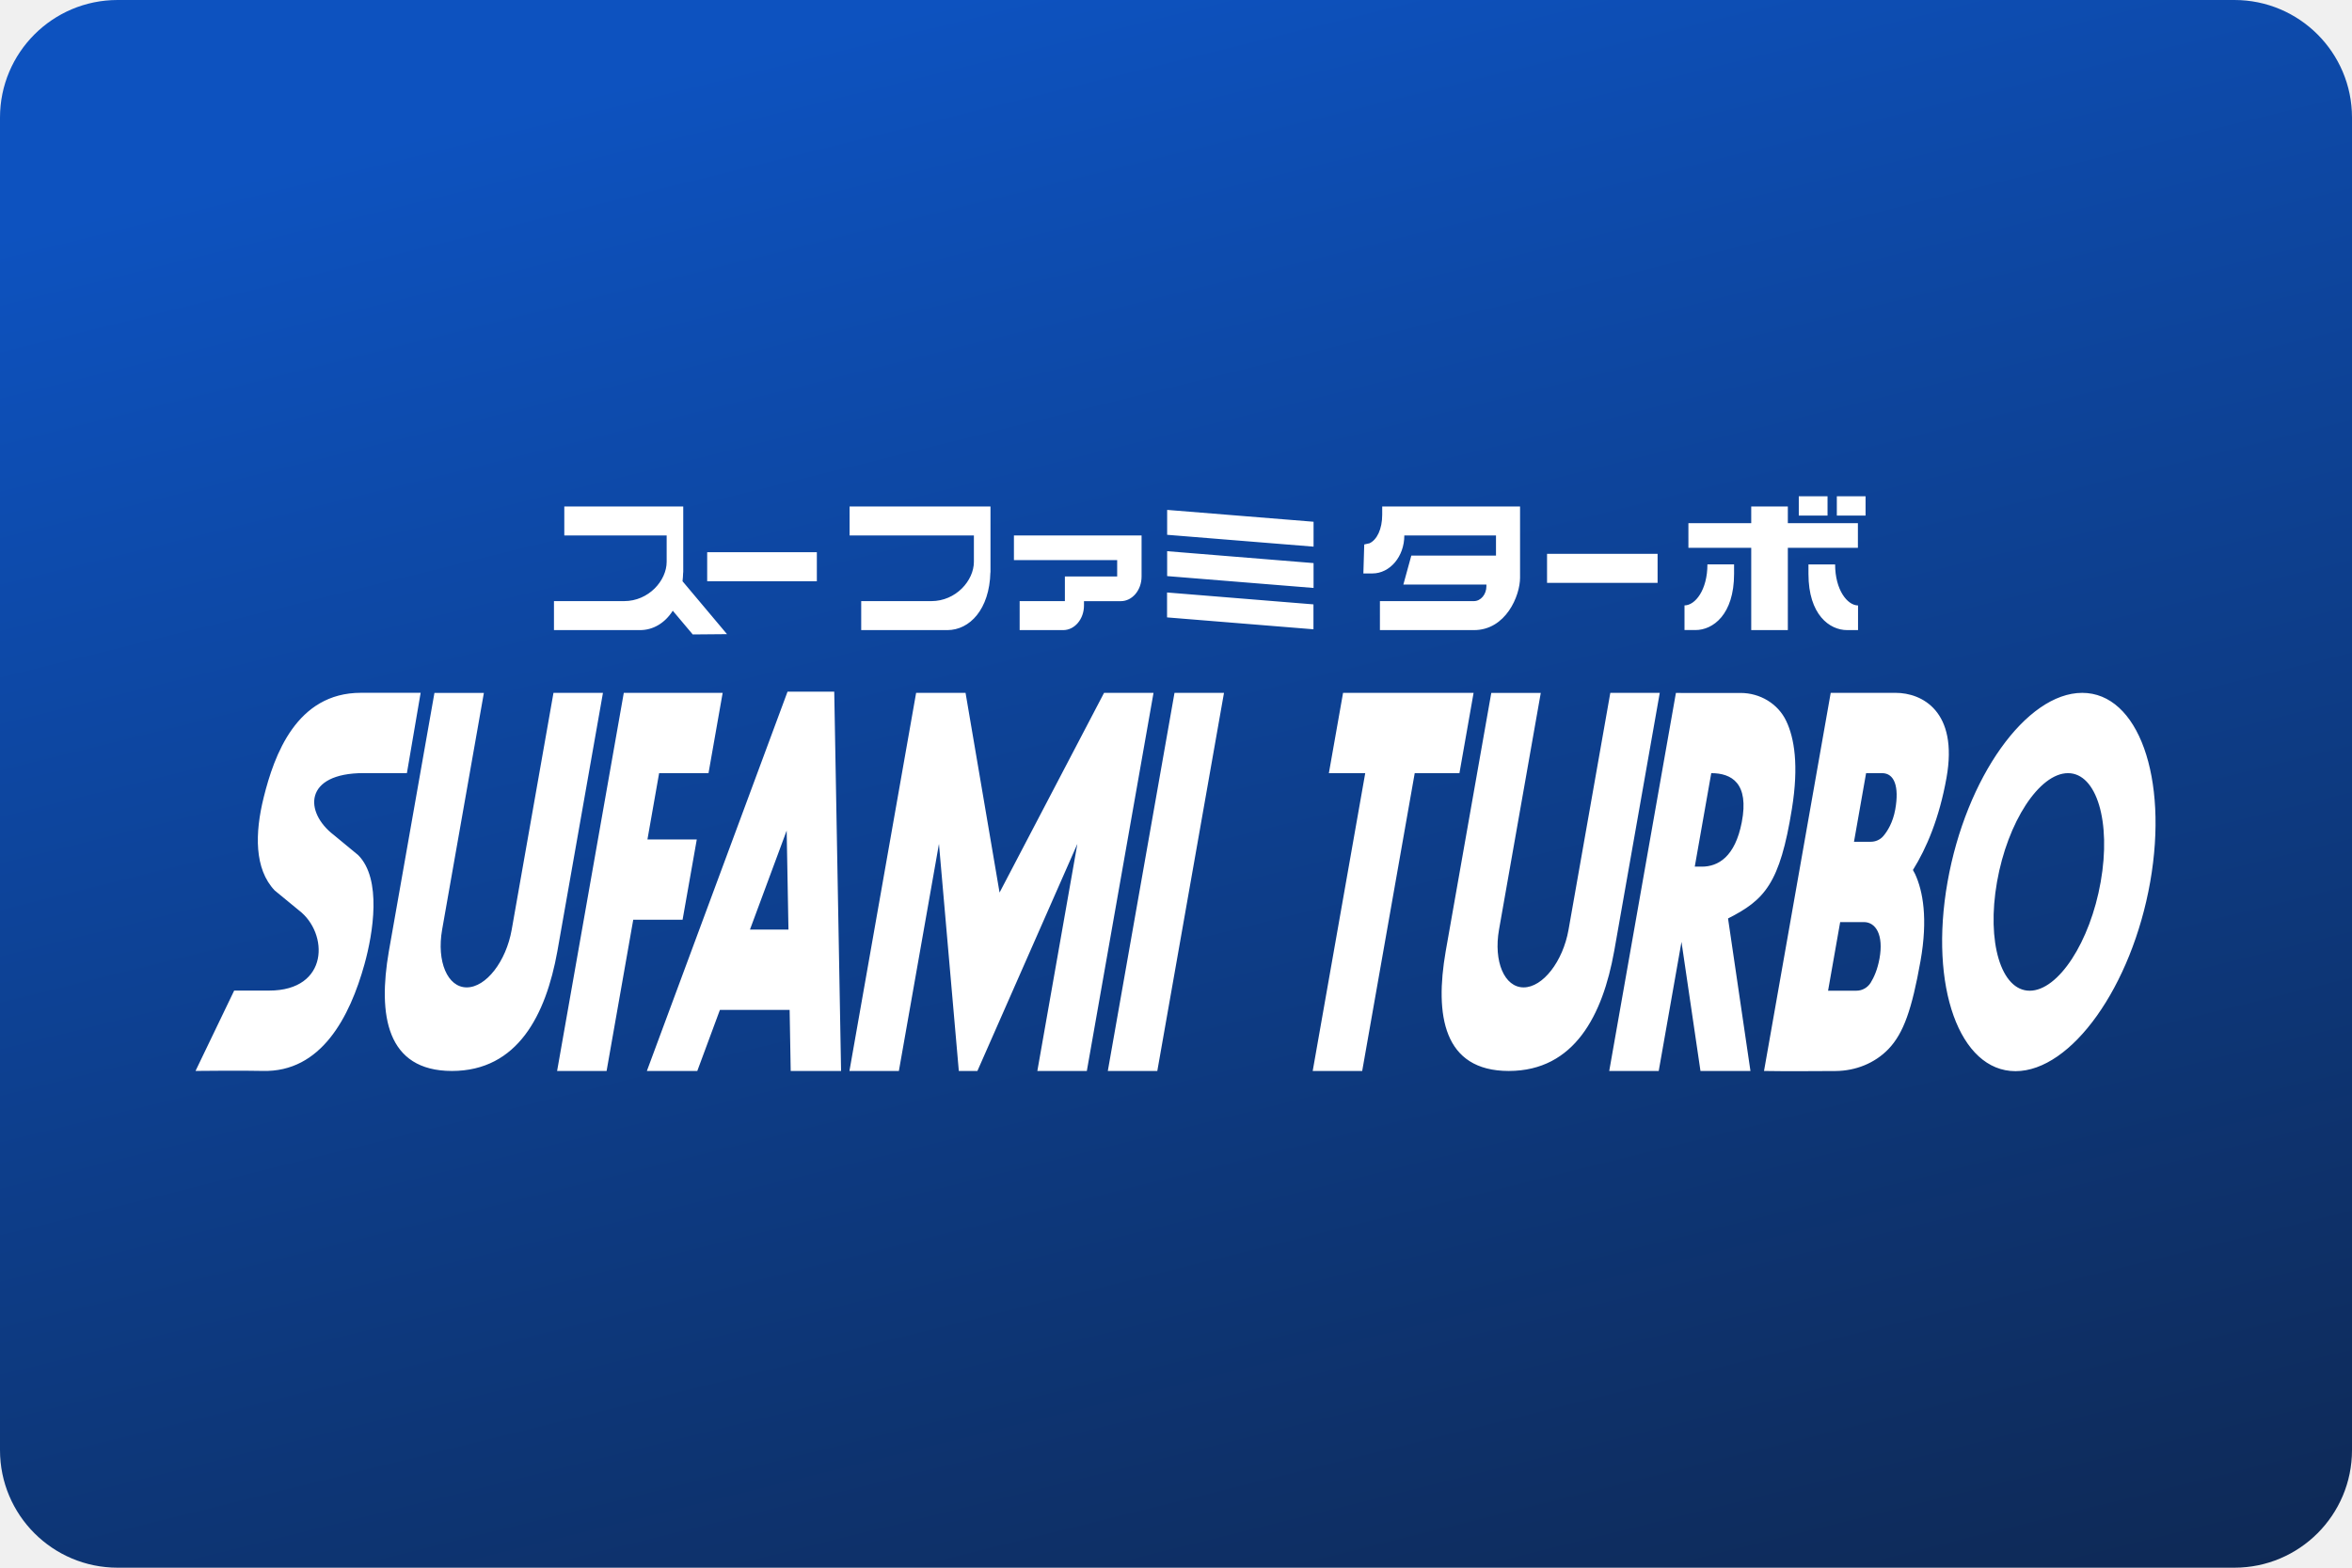
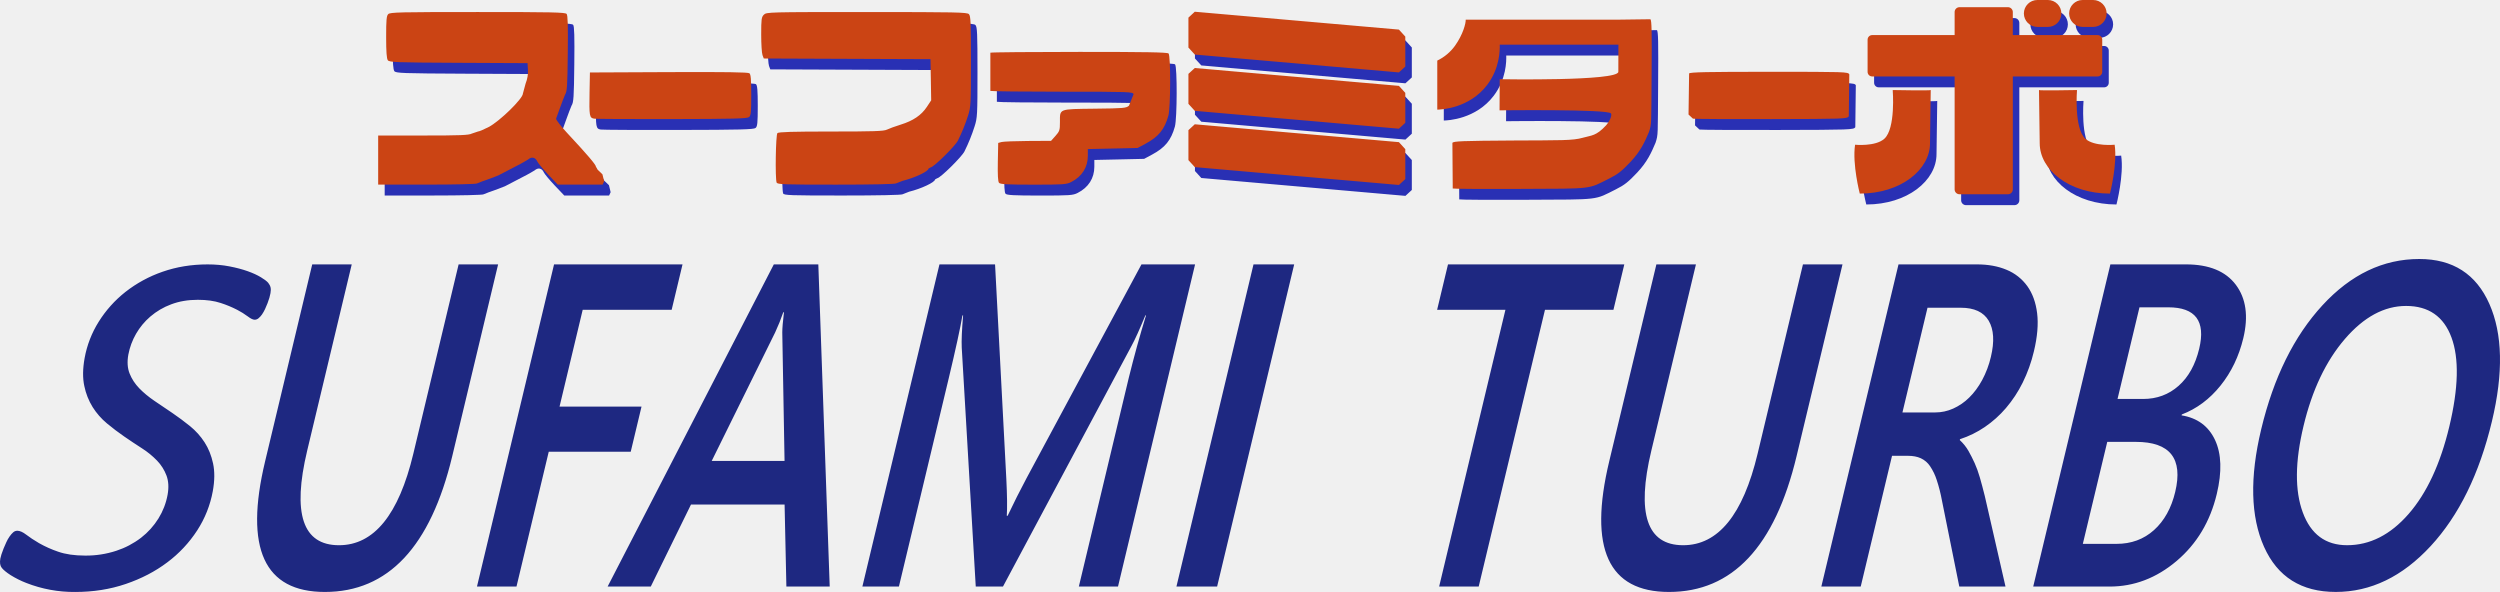
- <svg xmlns="http://www.w3.org/2000/svg" width="480" height="320" version="1.1" viewBox="0 0 480 320" xml:space="preserve">
-   <defs>
-     <linearGradient id="a" x1="51.44" x2="87.77" y2="146.6" gradientTransform="scale(3.78)" gradientUnits="userSpaceOnUse">
-       <stop stop-color="#0d52bf" offset="0" />
-       <stop stop-color="#0e141f" offset="1" />
-     </linearGradient>
-   </defs>
-   <rect width="480" height="320" ry="24" fill="url(#a)" />
-   <path d="m367.1 101.3v3.937h5.867v-3.937zm7.764 0v3.937h5.865v-3.937zm-259.7 2.082v5.92h20.89v5.375c0 3.845-3.678 8.023-8.68 8.023h-14.32v5.918h17.58c2.6 0 5.026-1.378 6.668-3.955l4.074 4.842 6.992-0.062-9.076-10.8c0.066-0.578 0.11-1.176 0.125-1.799h0.021v-13.46zm58.22 0v5.92h25.37v5.375c0 3.845-3.676 8.023-8.678 8.023h-14.32v5.918h17.58c4.564 0 8.598-4.24 8.785-11.77h0.019v-13.46zm108.7 0v1.668c0 2.99-1.093 5.148-2.594 5.846l-1.072 0.24-0.053 1.719-0.125 4.199h1.834c3.605 0 6.521-3.47 6.521-7.752h18.71v4.104h-17.28l-1.627 5.92h16.95v0.332c0 1.678-1.145 3.043-2.562 3.043h-19.17v5.918h19.19c6.512 0 9.41-7.013 9.41-10.7v-14.54h-27.86zm75.31 0v3.408h-12.82v5.033h12.82v16.79h7.471v-16.79h14.3v-5.033h-14.3v-3.408zm-119.2 0.699v5.084l29.88 2.418v-5.084zm-31.27 5.221v5.021h21.07v3.344h-10.67v5.033h-9.232v5.918h8.889c2.344 0 4.24-2.249 4.24-5.031v-0.877h7.512c2.344 0 4.242-2.249 4.242-5.031v-8.377zm31.27 3.209v5.084l29.88 2.418v-5.074zm-93.87 0.207v5.92h22.38v-5.92zm171.4 0.334v5.918h22.56v-5.918zm32.73 2.146c0 5.23-2.5 8.377-4.678 8.377v5.033h2.24c3.553 0 7.877-3.127 7.877-11.47v-1.937zm20.62 0.01v1.939c0 8.346 4.314 11.47 7.877 11.47h2.24v-5.031c-2.167-0.01-4.678-3.159-4.678-8.379zm-130.9 5.73v5.086l29.88 2.428v-5.086zm-77.45 20.24-28.71 77.43h10.29l4.615-12.46h14.23l0.219 12.46h10.28l-1.395-77.43zm-87.07 0.238c-13.16 0-17.7 12.75-19.83 21.32-1.834 7.346-1.927 14.64 2.23 19.02l4.969 4.084c6.054 4.626 6.189 16.36-6.105 16.36h-7.127l-7.887 16.4s9.877-0.104 13.67 0c12.01 0.333 17.83-11.06 20.81-21.78 1.75-6.304 3.583-17.4-1.293-22.28l-4.959-4.094c-6.054-4.626-6.189-12.64 6.105-12.64h8.805l2.803-16.39zm39.3 0.012-8.523 48.33c-1.146 6.512-5.252 11.79-9.18 11.79-3.918 0-6.168-5.273-5.021-11.79l8.521-48.32h-10.09l-9.314 52.8c-2.219 12.88-0.542 24.37 12.89 24.37 13.44-0.01 19.17-11.5 21.5-24.38l0.051-0.281 9.264-52.52zm14.35 0-13.61 77.18h10.1l5.439-30.87h10.07l2.896-16.38h-10.07l2.385-13.54h10.08l2.887-16.39h-15.12zm59.66 0-13.61 77.18h10.09l8.18-46.35 4.053 46.35h3.793l20.4-46.35-8.168 46.35h10.1l13.61-77.18h-10.1v0.01l-21.32 40.75-6.939-40.75v-0.01zm52.73 0-13.61 77.18h10.1l13.61-77.18zm34.4 0-2.896 16.39h7.42l-10.72 60.79h10.1l10.72-60.79h9.127l2.887-16.39zm54.54 0-8.521 48.33c-1.146 6.502-5.252 11.79-9.17 11.79s-6.168-5.273-5.021-11.79l8.521-48.32h-10.1l-9.314 52.8c-2.219 12.88-0.542 24.37 12.89 24.37 13.44-0.01 19.17-11.5 21.49-24.38l0.053-0.281 9.264-52.52zm44.98 0-13.61 77.18c3.991 0.073 10.39 0.041 14.61 0.01 4.043-0.031 7.973-1.563 10.78-4.48 3.105-3.24 4.792-8.137 6.543-17.96 1.542-8.679 0.499-14.3-1.105-17.78-0.135-0.281-0.281-0.552-0.438-0.812 2.772-4.449 5.376-10.55 6.855-18.84 2.428-13.57-5.011-17.32-10.38-17.32h-4.459zm51.33 0c-11.42 0-23.72 17.28-27.49 38.61s2.45 38.61 13.87 38.61c11.42 0 23.72-17.28 27.49-38.61 3.751-21.33-2.45-38.61-13.87-38.61zm-82.92 0.01-13.61 77.17h10.1l4.646-26.35 3.875 26.35h10.2l-4.574-31.13c7.471-3.793 10.58-7.085 13.04-22.41 1.427-8.856 0.49-14.41-1.156-17.88-1.678-3.563-5.376-5.74-9.314-5.74h-12.08zm7.211 16.38c4.168 0 7.762 2.053 6.23 10.01-1.365 7.085-4.835 9.074-8.148 9.074h-1.447zm31.6 0h3.271c2.459 0 3.532 2.656 2.678 7.418-0.479 2.647-1.563 4.397-2.428 5.418-0.636 0.75-1.583 1.168-2.562 1.168h-3.428zm41.21 0c5.845 0 8.835 9.94 6.668 22.2-2.157 12.26-8.647 22.21-14.49 22.21-5.845 0-8.827-9.941-6.67-22.21 2.157-12.26 8.649-22.2 14.49-22.2zm-261.5 11.72 0.365 20.21h-7.857zm215 18.68h4.834c2.459 0 4.054 2.647 3.199 7.408-0.406 2.282-1.146 3.896-1.803 4.959-0.625 1.011-1.718 1.637-2.906 1.637h-5.793z" fill="#fff" />
+ <svg xmlns="http://www.w3.org/2000/svg" height="44.032" viewBox="0 0 185.956 44.032" width="185.956">
+   <g transform="translate(-64.79224 -6.624)">
+     <g fill="#2930b4">
+       <path d="m93.406 19.341v-1.827h3.346c2.777 0 3.395-.025 3.629-.147l.443-.149c.087 0 .451-.154.807-.339.812-.422 2.54-2.111 2.54-2.48l.202-.75c.135-.339.194-.681.174-1.015l-.03-.503-5.135-.025c-4.687-.023-5.146-.04-5.258-.192-.087-.117-.124-.633-.124-1.722 0-1.281.027-1.581.155-1.708.137-.139.877-.155 6.654-.155 5.529 0 6.516.02 6.616.142.087.104.109.878.085 2.942-.027 2.468-.052 2.832-.204 3.064l-.175.439-.247.671-.244.675c0 .099.366.573.815 1.054 1.486 1.595 2.147 2.366 2.147 2.511l.124.224.362.349.125.519-.114.247h-3.336l-.708-.745c-.389-.411-.756-.852-.815-.98-.142-.312-.422-.371-.686-.14l-.317.187-.26.144-1.62.843-.504.197-.715.257-.381.15c-.03.048-1.688.087-3.702.087h-3.649z" />
+       <path d="m109.478 16.26c-.359-.057-.382-.187-.349-1.955l.028-1.481 5.864-.027c4.25-.018 5.903.007 6 .087.104.085.135.468.135 1.618 0 1.281-.025 1.526-.164 1.641-.134.112-1.166.139-5.704.147-3.045.007-5.66-.007-5.81-.03zm81.724 0-.329-.309.043-3.054c.063-.097 1.363-.124 5.946-.124 5.699 0 5.87.005 5.97.192l-.038 3.123c-.135.185-.319.192-5.753.204-3.085.006-5.714-.007-5.839-.032zm-68.157 4.752c-.119-.309-.067-3.552.058-3.677.089-.087 1.11-.119 3.991-.119 3.156 0 3.926-.025 4.153-.14.154-.077.613-.244 1.02-.371.933-.289 1.541-.7 1.952-1.321l.322-.488-.025-1.531-.027-1.531-6.2-.025-6.2-.025-.095-.252c-.053-.139-.097-.828-.097-1.53 0-1.147.02-1.299.199-1.476.194-.194.329-.197 7.646-.197 6.639 0 7.466.017 7.604.155.134.135.154.591.154 3.512 0 3.164-.012 3.395-.212 4.018a12.906 12.906 0 0 1 -.758 1.875c-.209.416-1.815 1.994-2.029 1.994l-.16.092c0 .204-1.019.685-1.925.908l-.489.192c-.055.055-1.859.092-4.458.092-3.89.001-4.371-.016-4.424-.155zm16.539.019c-.077-.092-.105-.593-.087-1.551l.028-1.414.247-.068c.135-.037 1.02-.072 1.965-.078l1.72-.01.329-.369c.304-.341.331-.424.331-1.019 0-1.017-.12-.97 2.582-1.004 2.176-.025 2.351-.042 2.555-.225l.341-.852c-.057-.177-.269-.185-5.278-.185-2.87 0-5.29-.027-5.375-.06v-2.842c.085-.033 3.076-.06 6.646-.06 4.916 0 6.519.028 6.609.119.165.165.155 4.013-.013 4.622-.282 1.02-.73 1.57-1.7 2.089l-.588.316-1.852.042-1.852.04v.503c0 .853-.438 1.543-1.241 1.95-.349.179-.588.195-2.817.195-1.957-.002-2.458-.029-2.55-.139zm29.747-8.211-15.182-1.329-.474-.519v-2.228l.474-.437 15.182 1.327.476.521v2.228zm0 4.187-15.182-1.33-.474-.519v-2.229l.474-.436 15.182 1.327.476.521v2.228zm0 4.186-15.182-1.329-.474-.52v-2.229l.474-.437 15.182 1.329.476.521v2.227zm16.435-12.299h-11.466c.015.274-.202 1.106-.794 1.939a3.495 3.495 0 0 1 -1.321 1.107v3.649c.279-.006 2.382-.085 3.716-1.845.933-1.232.943-2.565.929-2.989h8.829c-.002.307-.004.658-.004 1.056 0 .391 0 .704-.002.962-.004.709-8.823.551-8.823.551l-.013 2.316s8.098-.099 8.291.231c.101.173-.157.658-.356.874-.757.822-1.092.748-1.741.934-.767.219-1.667.184-5.18.205-3.821.025-4.445.048-4.521.177l.025 3.393c.064.03 2.333.043 5.043.03 5.506-.023 4.981.038 6.616-.781.626-.314.916-.541 1.575-1.241.76-.808 1.059-1.496 1.366-2.219.202-.623.165-.549.192-4.243.025-3.291.008-4.068-.092-4.136zm29.229 4.226h6.312c.187 0 .34-.153.34-.34v-2.396a.341.341 0 0 0 -.34-.34h-6.312v-1.715a.361.361 0 0 0 -.36-.36h-3.608a.361.361 0 0 0 -.36.36v1.715h-6.134a.341.341 0 0 0 -.34.34v2.396c0 .187.153.34.34.34h6.134v8.403c0 .198.162.36.36.36h3.608c.198 0 .36-.162.36-.36z" />
+       <path d="m206.061 14.132s2.83.053 2.828 0l-.054 3.959c0 1.966-2.172 3.743-5.224 3.743 0 0-.568-2.19-.35-3.635 0 0 1.509.15 2.172-.44.862-.767.628-3.627.628-3.627zm13.709 0s-2.83.053-2.828 0l.054 3.959c0 1.966 2.172 3.743 5.224 3.743 0 0 .568-2.19.35-3.635 0 0-1.509.15-2.172-.44-.862-.767-.628-3.627-.628-3.627zm-2.165-4.696h-.787a1.004 1.004 0 0 1 -1.001-1.001c0-.551.451-1.001 1.001-1.001h.787c.551 0 1.001.451 1.001 1.001.001.55-.45 1.001-1.001 1.001zm3.366 0h-.787a1.004 1.004 0 0 1 -1.001-1.001c0-.551.451-1.001 1.001-1.001h.787c.551 0 1.001.451 1.001 1.001.001.55-.45 1.001-1.001 1.001z" />
+     </g>
+     <g fill="#cb4414">
+       <path d="m92.921 18.531v-1.827h3.346c2.777 0 3.395-.025 3.629-.147l.443-.149c.087 0 .451-.154.807-.339.812-.422 2.54-2.111 2.54-2.48l.202-.75c.135-.339.194-.681.174-1.015l-.03-.503-5.135-.025c-4.687-.023-5.146-.04-5.258-.192-.087-.117-.124-.633-.124-1.722 0-1.281.027-1.581.155-1.708.137-.139.877-.155 6.654-.155 5.529 0 6.516.02 6.616.142.087.104.109.878.085 2.942-.027 2.468-.052 2.832-.204 3.064l-.175.439-.247.671-.244.675c0 .099.366.573.815 1.054 1.486 1.595 2.147 2.366 2.147 2.511l.124.224.362.349.125.519-.114.247h-3.336l-.708-.745c-.389-.411-.756-.852-.815-.98-.142-.312-.422-.371-.686-.14l-.317.187-.26.144-1.62.843-.504.197-.715.257-.381.15c-.03.048-1.688.087-3.702.087h-3.649z" />
+       <path d="m108.993 15.451c-.359-.057-.382-.187-.349-1.955l.028-1.481 5.865-.027c4.25-.018 5.903.007 6 .087.104.085.135.468.135 1.618 0 1.281-.025 1.526-.164 1.641-.134.112-1.166.139-5.704.147-3.045.006-5.66-.007-5.811-.03zm81.725 0-.329-.309.043-3.054c.063-.097 1.363-.124 5.946-.124 5.699 0 5.87.005 5.97.192l-.038 3.123c-.135.185-.319.192-5.753.204-3.086.006-5.714-.007-5.839-.032zm-68.158 4.752c-.119-.309-.067-3.552.058-3.677.089-.087 1.11-.119 3.991-.119 3.156 0 3.926-.025 4.153-.14.154-.077.613-.244 1.02-.371.933-.289 1.541-.7 1.952-1.321l.322-.488-.025-1.531-.027-1.531-6.2-.025-6.2-.025-.095-.252c-.053-.139-.097-.828-.097-1.53 0-1.147.02-1.299.199-1.476.194-.194.329-.197 7.646-.197 6.639 0 7.466.017 7.604.155.134.135.154.591.154 3.512 0 3.164-.012 3.395-.212 4.018a12.906 12.906 0 0 1 -.758 1.875c-.209.416-1.815 1.994-2.029 1.994l-.16.092c0 .204-1.019.685-1.925.908l-.489.192c-.055.055-1.859.092-4.458.092-3.89 0-4.37-.016-4.424-.155zm16.54.018c-.077-.092-.105-.593-.087-1.551l.028-1.414.247-.068c.135-.037 1.02-.072 1.965-.078l1.72-.01.329-.369c.304-.341.331-.424.331-1.019 0-1.017-.12-.97 2.582-1.004 2.176-.025 2.351-.042 2.555-.225l.341-.852c-.057-.177-.269-.185-5.278-.185-2.87 0-5.29-.027-5.375-.06v-2.842c.085-.033 3.076-.06 6.646-.06 4.916 0 6.519.028 6.609.119.165.165.155 4.013-.013 4.622-.282 1.02-.73 1.57-1.7 2.089l-.588.316-1.852.042-1.852.04v.503c0 .853-.438 1.543-1.241 1.95-.349.179-.588.195-2.817.195-1.957-.002-2.458-.029-2.55-.139zm29.747-8.21-15.183-1.33-.474-.519v-2.227l.474-.438 15.183 1.328.475.521v2.227zm0 4.186-15.183-1.329-.474-.52v-2.229l.474-.436 15.183 1.328.475.521v2.227zm0 4.186-15.183-1.329-.474-.519v-2.23l.474-.437 15.183 1.329.475.521v2.228zm16.434-12.298h-11.466c.015.274-.202 1.106-.794 1.939a3.495 3.495 0 0 1 -1.321 1.107v3.649c.279-.006 2.382-.085 3.716-1.845.933-1.232.943-2.565.929-2.989h8.829c-.002.307-.004.658-.004 1.056 0 .391 0 .704-.002.962-.004.709-8.823.551-8.823.551l-.013 2.316s8.098-.099 8.291.231c.101.173-.157.658-.356.874-.757.822-1.092.748-1.741.934-.767.219-1.667.184-5.18.205-3.821.025-4.445.048-4.521.177l.025 3.393c.064.03 2.333.043 5.043.03 5.506-.023 4.981.038 6.616-.781.626-.314.916-.541 1.575-1.241.76-.808 1.059-1.496 1.366-2.219.202-.623.165-.549.192-4.243.025-3.291.008-4.068-.092-4.136zm29.229 4.225h6.312c.187 0 .34-.153.34-.34v-2.396a.341.341 0 0 0 -.34-.34h-6.312v-1.715a.361.361 0 0 0 -.36-.36h-3.608a.361.361 0 0 0 -.36.36v1.715h-6.134a.341.341 0 0 0 -.34.34v2.396c0 .187.153.34.34.34h6.134v8.403c0 .198.162.36.36.36h3.608c.198 0 .36-.162.36-.36z" />
+       <path d="m205.577 13.322s2.83.053 2.828 0l-.054 3.959c0 1.966-2.172 3.743-5.224 3.743 0 0-.568-2.19-.35-3.635 0 0 1.509.15 2.172-.44.862-.766.628-3.627.628-3.627zm13.708 0s-2.83.053-2.828 0l.054 3.959c0 1.966 2.172 3.743 5.224 3.743 0 0 .568-2.19.35-3.635 0 0-1.509.15-2.172-.44-.862-.766-.628-3.627-.628-3.627zm-2.164-4.696h-.787a1.004 1.004 0 0 1 -1.001-1.001c0-.551.451-1.001 1.001-1.001h.787c.551 0 1.001.451 1.001 1.001 0 .551-.45 1.001-1.001 1.001zm3.366 0h-.787a1.004 1.004 0 0 1 -1.001-1.001c0-.551.451-1.001 1.001-1.001h.787c.551 0 1.001.451 1.001 1.001 0 .551-.45 1.001-1.001 1.001z" />
+     </g>
+     <path d="m98.43 40.561c-1.61 6.729-4.768 10.094-9.476 10.094-4.51 0-5.992-3.237-4.444-9.709l3.506-14.656h2.939l-3.31 13.837c-1.125 4.701-.338 7.052 2.362 7.052 2.6 0 4.443-2.267 5.528-6.801l3.37-14.087h2.938zm16.322-10.895h-6.617l-1.723 7.202h6.098l-.803 3.358h-6.098l-2.399 10.027h-2.939l5.733-23.963h9.556zm11.756 20.587h-3.223l-.133-6.099h-6.963l-2.99 6.099h-3.21l12.362-23.963h3.31zm-3.359-9.342-.169-9.558c0-.311.042-.813.125-1.503h-.05a15.595 15.595 0 0 1 -.606 1.503l-4.719 9.558zm24.803 9.342h-2.913l3.71-15.508a86.02 86.02 0 0 1 1.287-4.662h-.049c-.432 1.047-.771 1.799-1.022 2.256l-9.569 17.914h-2.025l-1.043-17.78c-.023-.524.011-1.32.102-2.389h-.049c-.163.958-.505 2.523-1.024 4.696l-3.702 15.474h-2.717l5.733-23.963h4.136l.838 15.959c.061 1.225.073 2.139.035 2.74h.062a66.386 66.386 0 0 1 1.412-2.807l8.543-15.892h3.988zm7.372 0h-3.026l5.733-23.963h3.026zm29.48-20.587h-5.092l-4.931 20.587h-2.942l4.931-20.587h-5.081l.809-3.376h13.114zm13.62 10.895c-1.612 6.729-4.774 10.094-9.488 10.094-4.517 0-5.998-3.237-4.448-9.709l3.51-14.656h2.942l-3.314 13.837c-1.126 4.701-.337 7.052 2.364 7.052 2.605 0 4.45-2.267 5.536-6.801l3.374-14.087h2.942zm15.542 9.692h-3.437l-1.294-6.417a11.3 11.3 0 0 0 -.386-1.513 4.08 4.08 0 0 0 -.496-1.027 1.676 1.676 0 0 0 -.681-.584c-.267-.123-.587-.184-.959-.184h-1.187l-2.329 9.725h-2.929l5.74-23.963h5.835c.832 0 1.566.134 2.202.401a3.564 3.564 0 0 1 1.54 1.211c.389.541.635 1.214.734 2.022s.019 1.753-.24 2.832a10.904 10.904 0 0 1 -.836 2.332 9.163 9.163 0 0 1 -1.244 1.888 7.997 7.997 0 0 1 -1.575 1.412 7.245 7.245 0 0 1 -1.842.903l-.016.067c.263.245.478.515.648.81.167.295.32.599.461.911.141.311.267.665.383 1.061.114.396.238.855.368 1.379zm-5.801-20.738-1.865 7.787h2.449c.453 0 .894-.095 1.322-.285a4.04 4.04 0 0 0 1.193-.818c.365-.357.687-.791.966-1.304a6.99 6.99 0 0 0 .648-1.721c.275-1.147.22-2.044-.16-2.691-.38-.646-1.074-.969-2.079-.969h-2.474zm7.863 20.738 5.74-23.963h5.624c1.715 0 2.95.508 3.71 1.521.758 1.014.943 2.334.554 3.96-.326 1.36-.895 2.54-1.703 3.543s-1.767 1.716-2.873 2.139l-.016.067c1.175.19 2.002.8 2.487 1.83.482 1.031.525 2.37.13 4.019-.491 2.05-1.486 3.709-2.985 4.98-1.499 1.27-3.16 1.905-4.98 1.905h-5.688zm7.904-20.771-1.633 6.818h1.905c1.022 0 1.9-.326 2.637-.977.737-.652 1.248-1.573 1.534-2.765.491-2.05-.277-3.075-2.303-3.075h-2.14zm-2.397 10.009-1.817 7.587h2.509c1.097 0 2.025-.342 2.787-1.027s1.287-1.63 1.575-2.832c.595-2.484-.38-3.727-2.927-3.727h-2.127zm16.995 11.163c-2.555 0-4.332-1.12-5.334-3.359-.999-2.239-1.07-5.153-.211-8.739.923-3.854 2.443-6.93 4.558-9.225s4.516-3.442 7.203-3.442c2.488 0 4.227 1.114 5.212 3.342.987 2.228 1.05 5.141.188 8.739-.937 3.911-2.456 7.002-4.557 9.275-2.103 2.273-4.456 3.409-7.059 3.409zm5.231-21.273c-1.623 0-3.14.819-4.55 2.456-1.41 1.638-2.436 3.794-3.076 6.468-.638 2.662-.656 4.807-.057 6.433.598 1.627 1.699 2.44 3.297 2.44 1.697 0 3.221-.774 4.574-2.323 1.351-1.548 2.361-3.715 3.028-6.5.686-2.863.739-5.074.16-6.635-.577-1.559-1.703-2.339-3.376-2.339zm-158.85-.951c-.018.097-.045.21-.079.338a4.274 4.274 0 0 1 -.137.403c-.056.14-.117.287-.186.439a2.823 2.823 0 0 1 -.227.402 1.386 1.386 0 0 1 -.259.284.446.446 0 0 1 -.28.11c-.134 0-.301-.079-.507-.237a5.832 5.832 0 0 0 -.809-.504 8.097 8.097 0 0 0 -1.215-.503c-.475-.158-1.043-.238-1.703-.238-.734 0-1.396.113-1.988.338a5.109 5.109 0 0 0 -1.554.915 4.942 4.942 0 0 0 -1.629 2.826c-.097.537-.065 1.006.096 1.409.162.403.4.768.719 1.097.319.328.694.64 1.127.933.434.292.876.592 1.325.896.448.306.888.632 1.318.979.427.348.791.75 1.086 1.208.296.457.505.982.632 1.573.127.592.122 1.278-.02 2.058a7.983 7.983 0 0 1 -1.159 2.918 9.238 9.238 0 0 1 -2.225 2.378c-.896.677-1.928 1.213-3.091 1.609-1.164.397-2.42.595-3.764.595a9.744 9.744 0 0 1 -3.626-.667 7.06 7.06 0 0 1 -1.173-.585c-.311-.202-.531-.381-.657-.54-.129-.159-.164-.391-.108-.696.013-.073.041-.176.082-.31.042-.135.097-.281.161-.44.066-.158.131-.314.203-.466.069-.153.15-.292.239-.42s.18-.232.27-.311a.46.46 0 0 1 .302-.119c.193 0 .414.097.667.292.252.195.573.406.957.632a8.31 8.31 0 0 0 1.408.631c.553.195 1.225.293 2.018.293a7.18 7.18 0 0 0 2.316-.357 6.198 6.198 0 0 0 1.843-.969 5.45 5.45 0 0 0 1.295-1.436 5.05 5.05 0 0 0 .678-1.757c.1-.549.072-1.027-.081-1.436a3.24 3.24 0 0 0 -.7-1.107 6.168 6.168 0 0 0 -1.121-.915c-.436-.28-.876-.572-1.319-.878-.441-.304-.873-.63-1.29-.978a5.136 5.136 0 0 1 -1.06-1.208 4.797 4.797 0 0 1 -.623-1.573c-.128-.591-.12-1.284.023-2.076a7.637 7.637 0 0 1 1.05-2.707 8.68 8.68 0 0 1 1.986-2.214 9.49 9.49 0 0 1 2.757-1.5c1.039-.365 2.158-.548 3.36-.548.576 0 1.117.049 1.62.147.506.097.955.216 1.35.356s.727.293.996.457c.27.165.451.302.539.412s.146.222.173.339c.027.114.025.257-.006.428z" fill="#1e2881" />
+   </g>
</svg>
